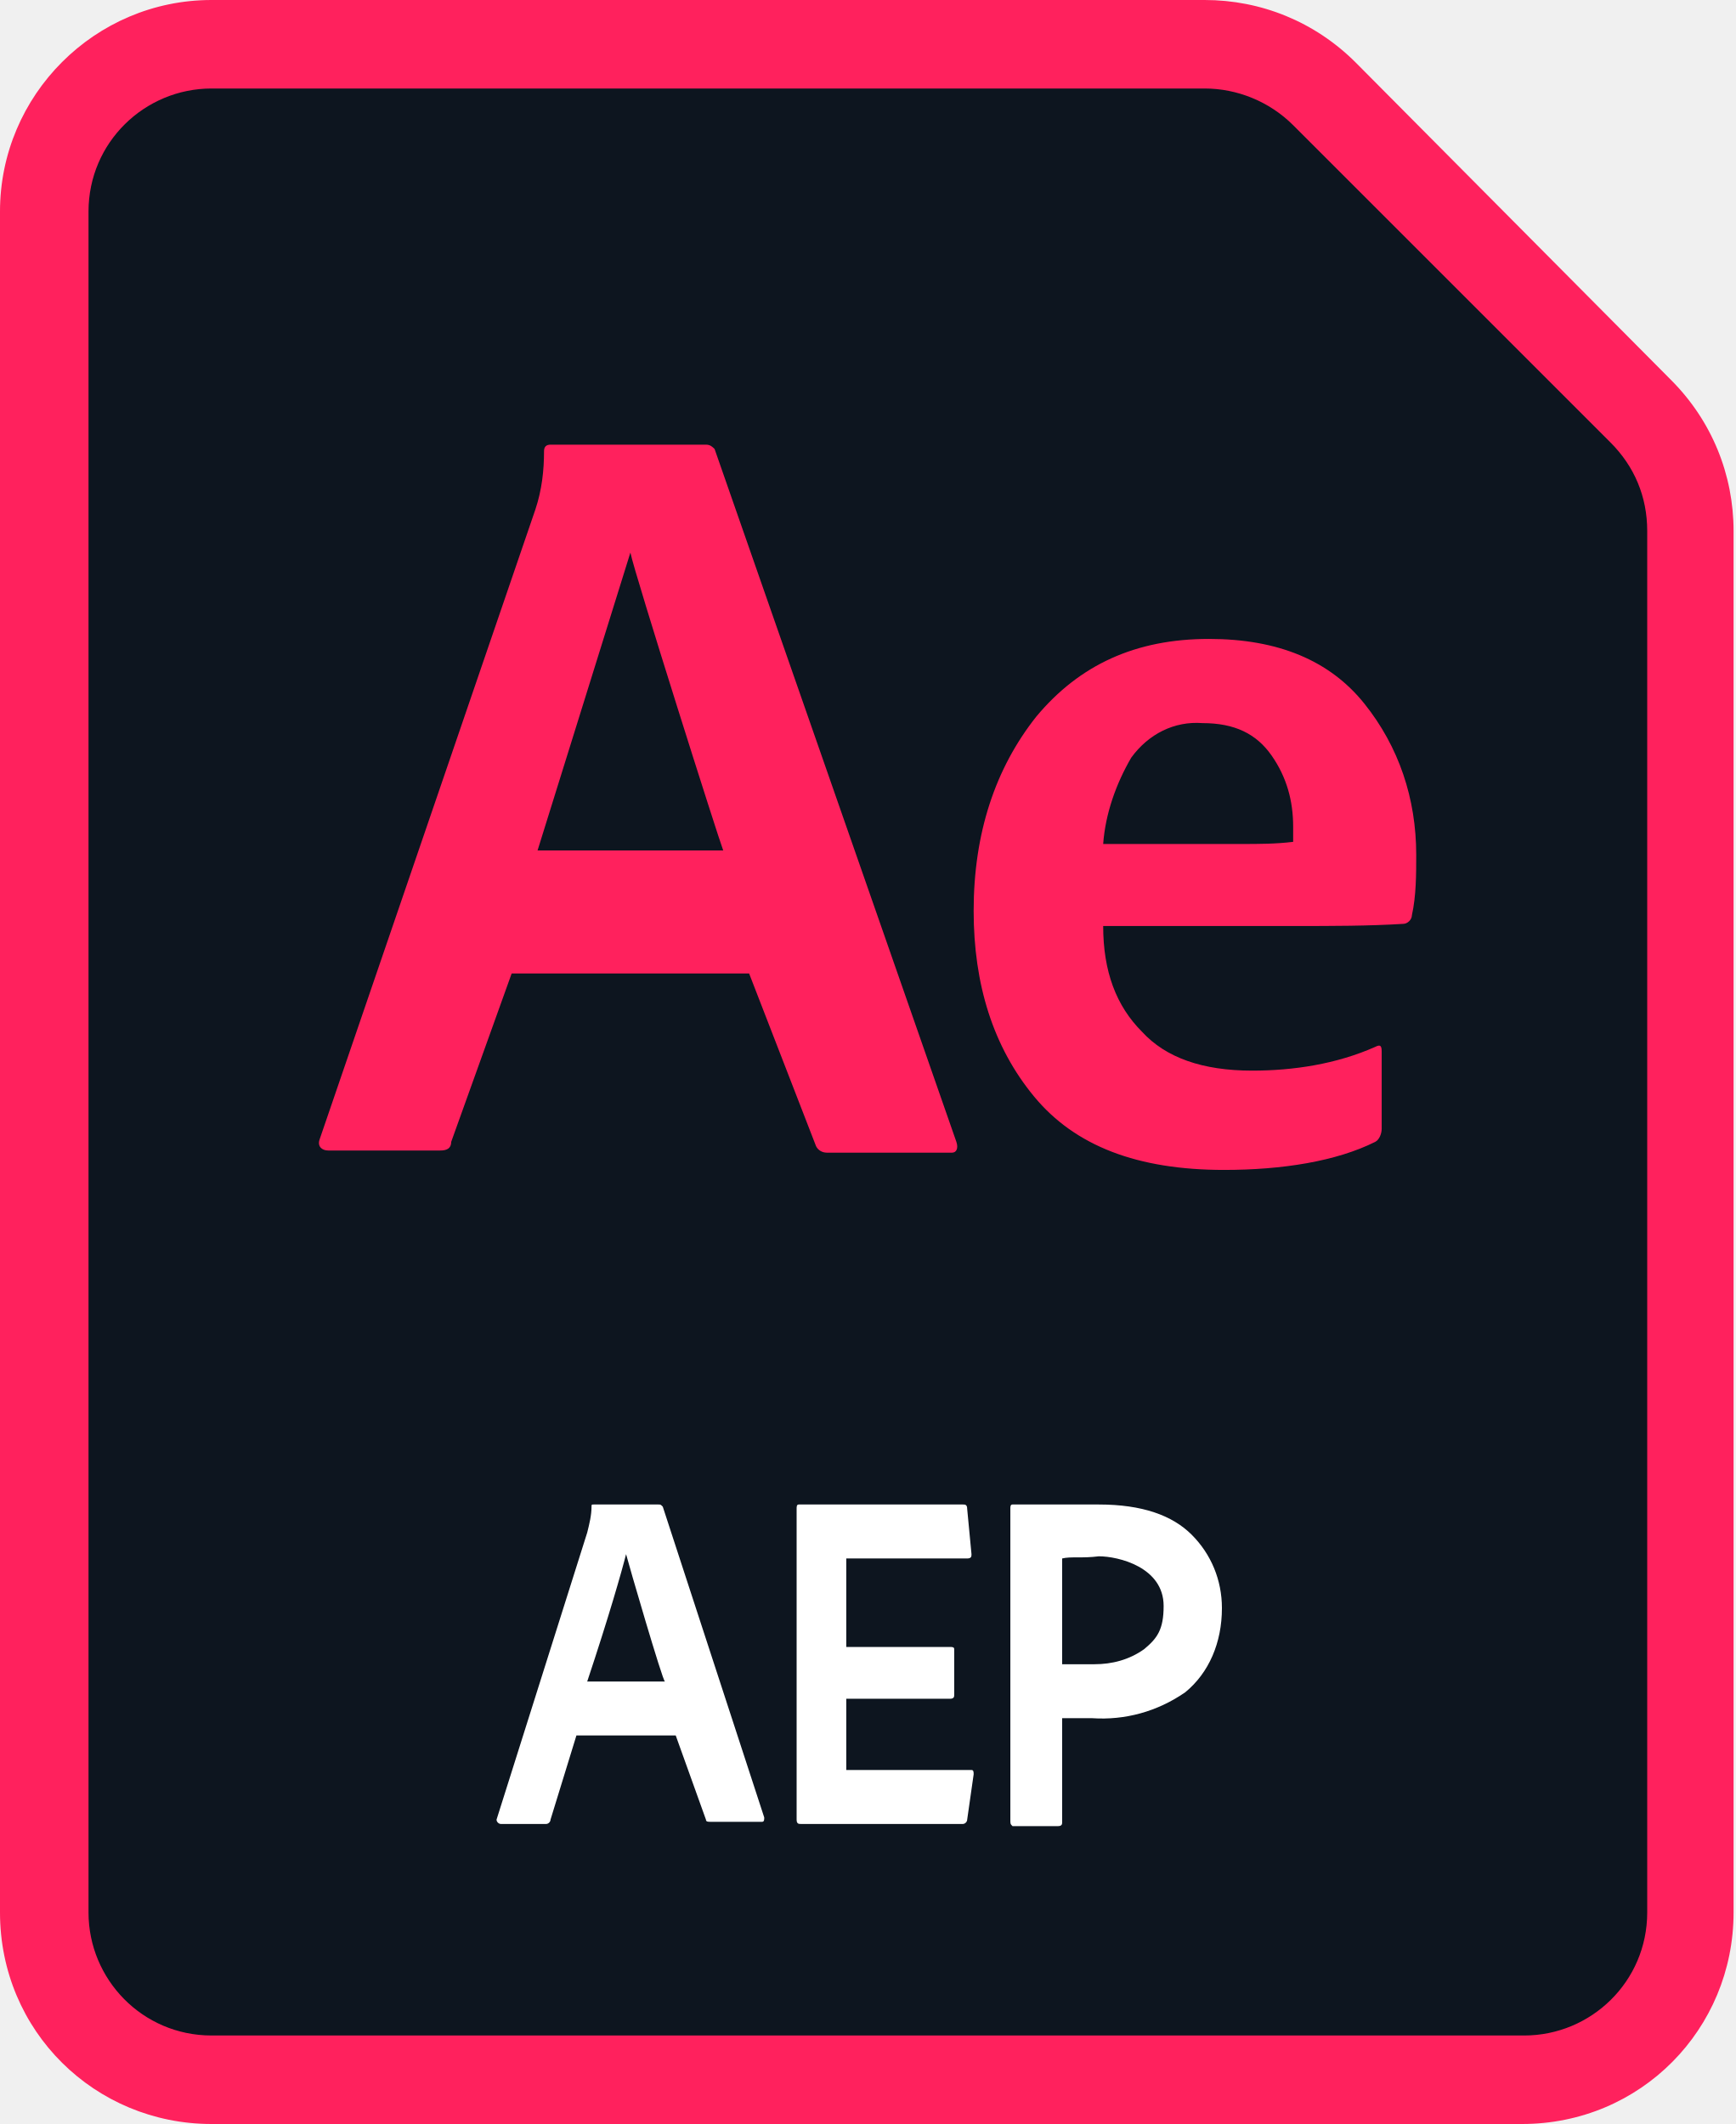
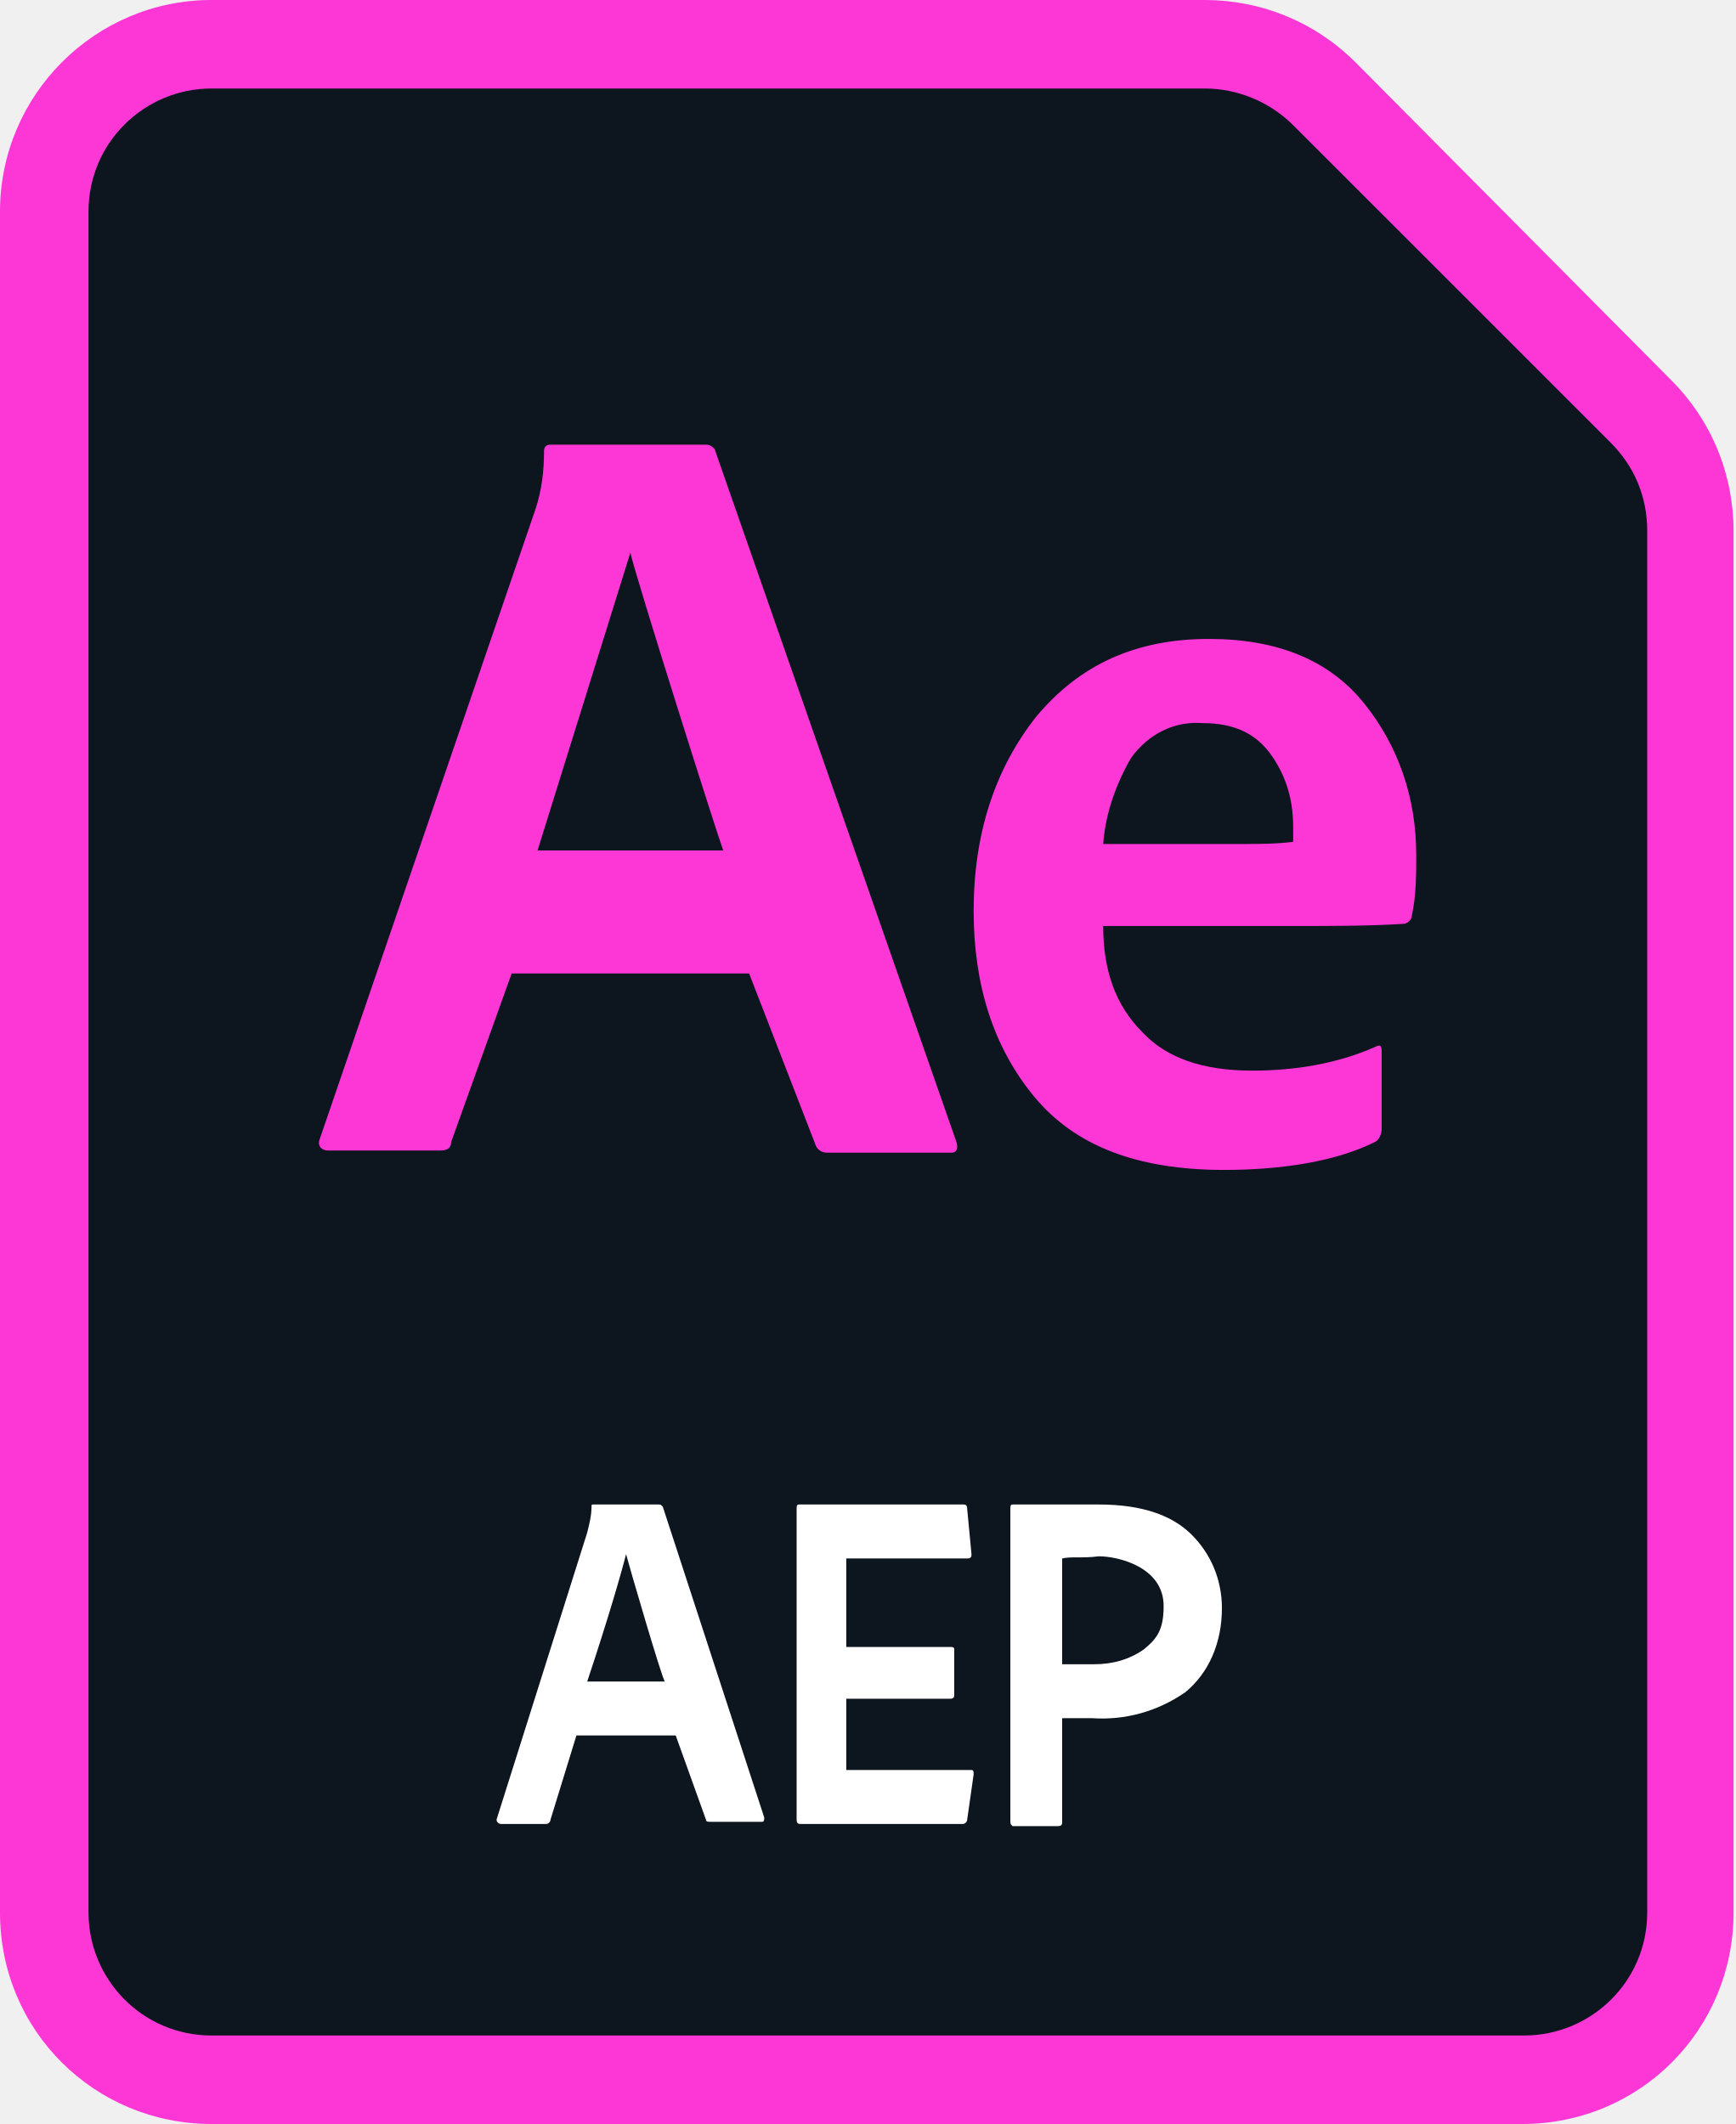
<svg xmlns="http://www.w3.org/2000/svg" version="1.1" id="adobe-aftereffects-file" x="0px" y="0px" viewBox="0 0 80.4 98.4" style="enable-background:new 0 0 80.4 98.4;" xml:space="preserve">
  <style type="text/css">
	.st0{fill:#0d151f;}
- 	.st1{fill:#ff215d;}
+ 	.st1{fill:#FD37D6;}
	.st2{fill:#FFFFFF;}
</style>
  <path class="st0" d="M78.8,25.6V87c0,5.2-4.2,9.4-9.4,9.4H11.1c-5.2,0-9.4-4.2-9.4-9.4V11.5c0-5.2,4.2-9.4,9.4-9.4h44.1  c2.5,0,4.9,1,6.7,2.7L76,18.9C77.8,20.7,78.8,23.1,78.8,25.6z" fill="#000000" />
  <path class="st1" d="M55.8,4.1c1.5,0,3,0.6,4.1,1.7l14.7,14.7c1.1,1.1,1.7,2.5,1.7,4.1v64c0,3.2-2.6,5.7-5.7,5.7H9.8  c-3.2,0-5.7-2.6-5.7-5.7V9.8c0-3.2,2.6-5.7,5.7-5.7H55.8 M55.8,0h-46C4.4,0,0,4.4,0,9.8v78.8c0,5.5,4.4,9.8,9.8,9.8h60.7  c5.5,0,9.8-4.4,9.8-9.8v-64c0-2.6-1-5.1-2.9-7L62.8,2.9C60.9,1,58.4,0,55.8,0L55.8,0z" fill="#000000" />
  <path class="st1" d="M34.7,45.1h-11l-2.8,7.8c0,0.3-0.2,0.4-0.5,0.4h-5.2c-0.3,0-0.5-0.2-0.4-0.5l10-29.2c0.3-0.9,0.4-1.8,0.4-2.7  c0-0.2,0.1-0.3,0.3-0.3h7.2c0.2,0,0.3,0.1,0.4,0.2l11.2,32.1c0.1,0.3,0,0.5-0.2,0.5h-5.8c-0.2,0-0.4-0.1-0.5-0.3L34.7,45.1z   M24.9,39.4h8.6c-0.2-0.5-4.1-12.8-4.3-13.8h0L24.9,39.4z M60,42.9h-8.9c0,2.1,0.6,3.7,1.8,4.9c1.1,1.2,2.8,1.8,5.1,1.8  c1.9,0,3.9-0.3,5.7-1.1c0.2-0.1,0.3-0.1,0.3,0.2v3.6c0,0.2-0.1,0.5-0.3,0.6c-1.8,0.9-4.3,1.3-7,1.3c-4,0-6.9-1.1-8.8-3.4  c-1.9-2.3-2.8-5.2-2.8-8.6c0-3.6,1-6.6,2.9-9c2-2.4,4.6-3.6,8-3.6c3.2,0,5.6,1,7.2,3c1.6,2,2.4,4.4,2.4,7c0,0.9,0,1.9-0.2,2.8  c0,0.2-0.2,0.4-0.4,0.4C63.4,42.9,61.7,42.9,60,42.9z M51.1,39.1h6.4c0.8,0,1.6,0,2.4-0.1c0-0.2,0-0.5,0-0.7c0-1.2-0.3-2.3-1-3.3  c-0.7-1-1.7-1.5-3.2-1.5c-1.3-0.1-2.5,0.5-3.3,1.6C51.7,36.3,51.2,37.7,51.1,39.1L51.1,39.1z" fill="#000000" />
  <path class="st2" d="M31.3,80.4h-4.6l-1.2,3.9c0,0.1-0.1,0.2-0.2,0.2l0,0h-2.1c-0.1,0-0.2-0.1-0.2-0.2L27.2,71  c0.1-0.4,0.2-0.8,0.2-1.2c0-0.1,0-0.1,0.1-0.1h3c0.1,0,0.1,0,0.2,0.1l4.7,14.4c0,0.1,0,0.2-0.1,0.2h-2.4c-0.1,0-0.2,0-0.2-0.1  L31.3,80.4z M27.2,77.9h3.6c-0.1,0-1.7-5.5-1.8-5.9l0,0C28.8,72.8,28.2,74.9,27.2,77.9z M45.1,82.2l-0.3,2.1c0,0.1-0.1,0.2-0.2,0.2  l0,0h-7.5c-0.1,0-0.2,0-0.2-0.2V69.9c0-0.1,0-0.2,0.1-0.2h0h7.6c0.1,0,0.2,0,0.2,0.2l0,0l0.2,2.1c0,0.1,0,0.2-0.2,0.2h-5.6v4.1h4.8  c0.1,0,0.2,0,0.2,0.1c0,0,0,0,0,0v2.1c0,0.1,0,0.2-0.2,0.2h-4.8V82H45C45.1,82,45.1,82.1,45.1,82.2z M46.8,84.3V69.9  c0-0.1,0-0.2,0.1-0.2c0.9,0,2.3,0,4,0c2,0,3.4,0.5,4.3,1.4c0.9,0.9,1.4,2.1,1.4,3.4c0,1.6-0.6,3-1.7,3.9c-1.3,0.9-2.8,1.3-4.3,1.2  h-0.7c-0.3,0-0.7,0-0.7,0v4.8c0,0.1,0,0.2-0.2,0.2h-2.1C46.8,84.5,46.8,84.5,46.8,84.3C46.8,84.4,46.8,84.4,46.8,84.3z M49.2,72.2  v4.9c0.5,0,0.9,0,1.5,0c0.8,0,1.6-0.2,2.3-0.7c0.6-0.5,0.9-0.9,0.9-2c0-1.8-2.1-2.3-3-2.3C50.1,72.2,49.6,72.1,49.2,72.2z" fill="#000000" />
</svg>
